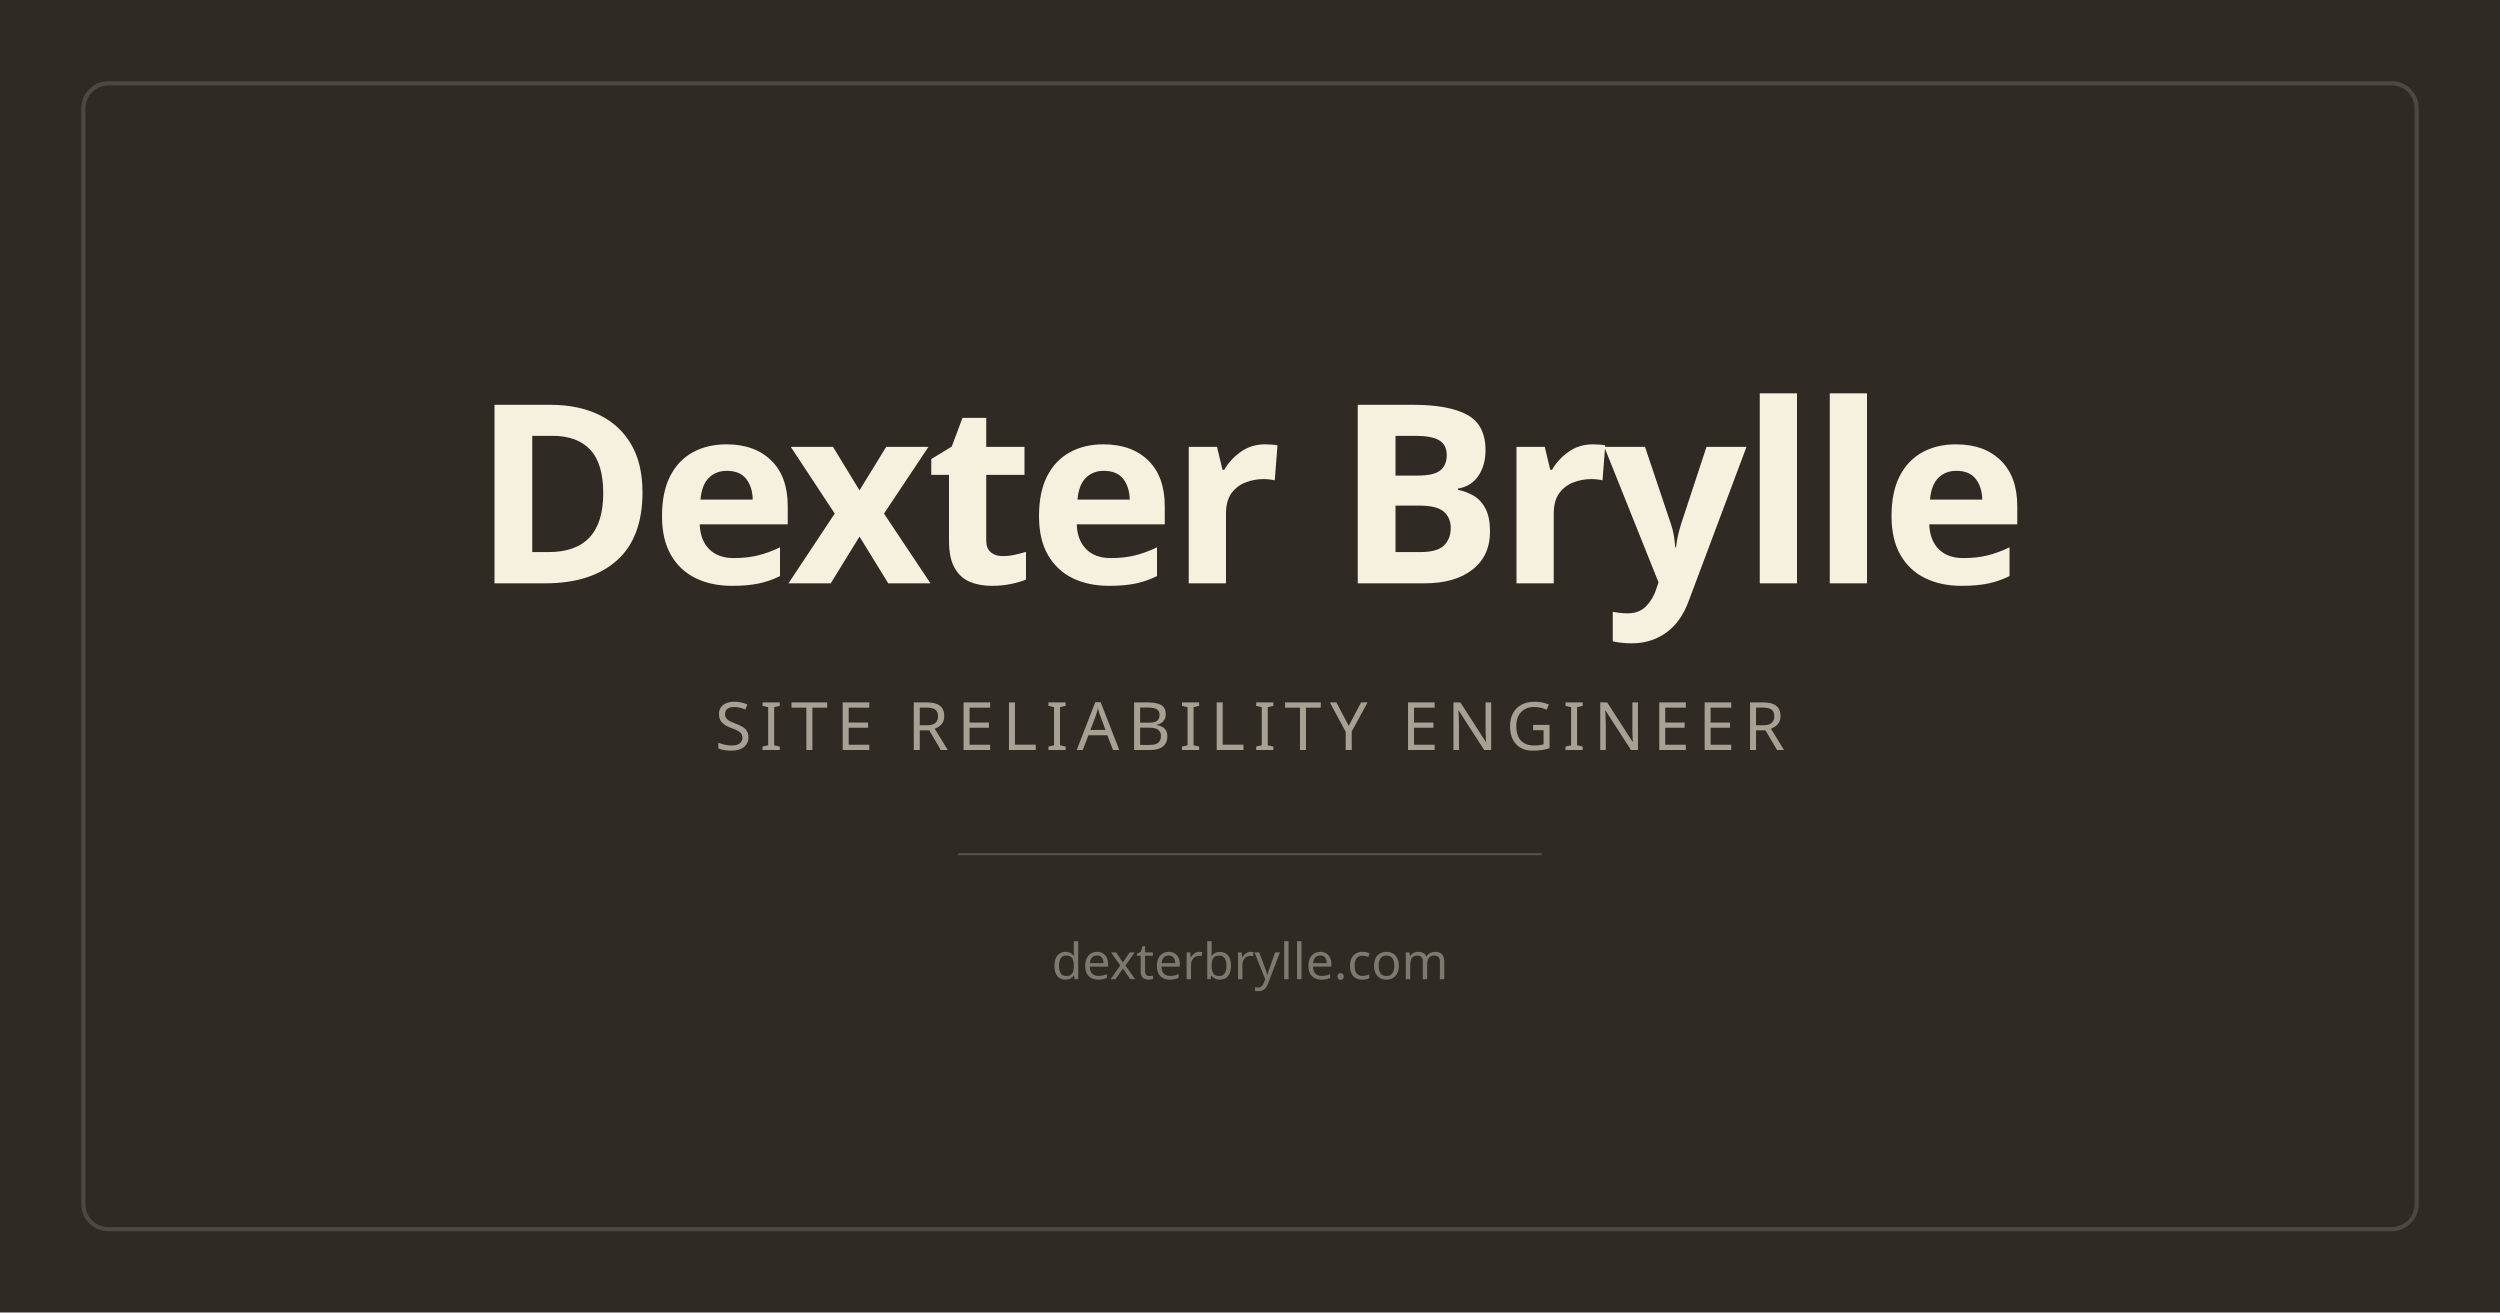
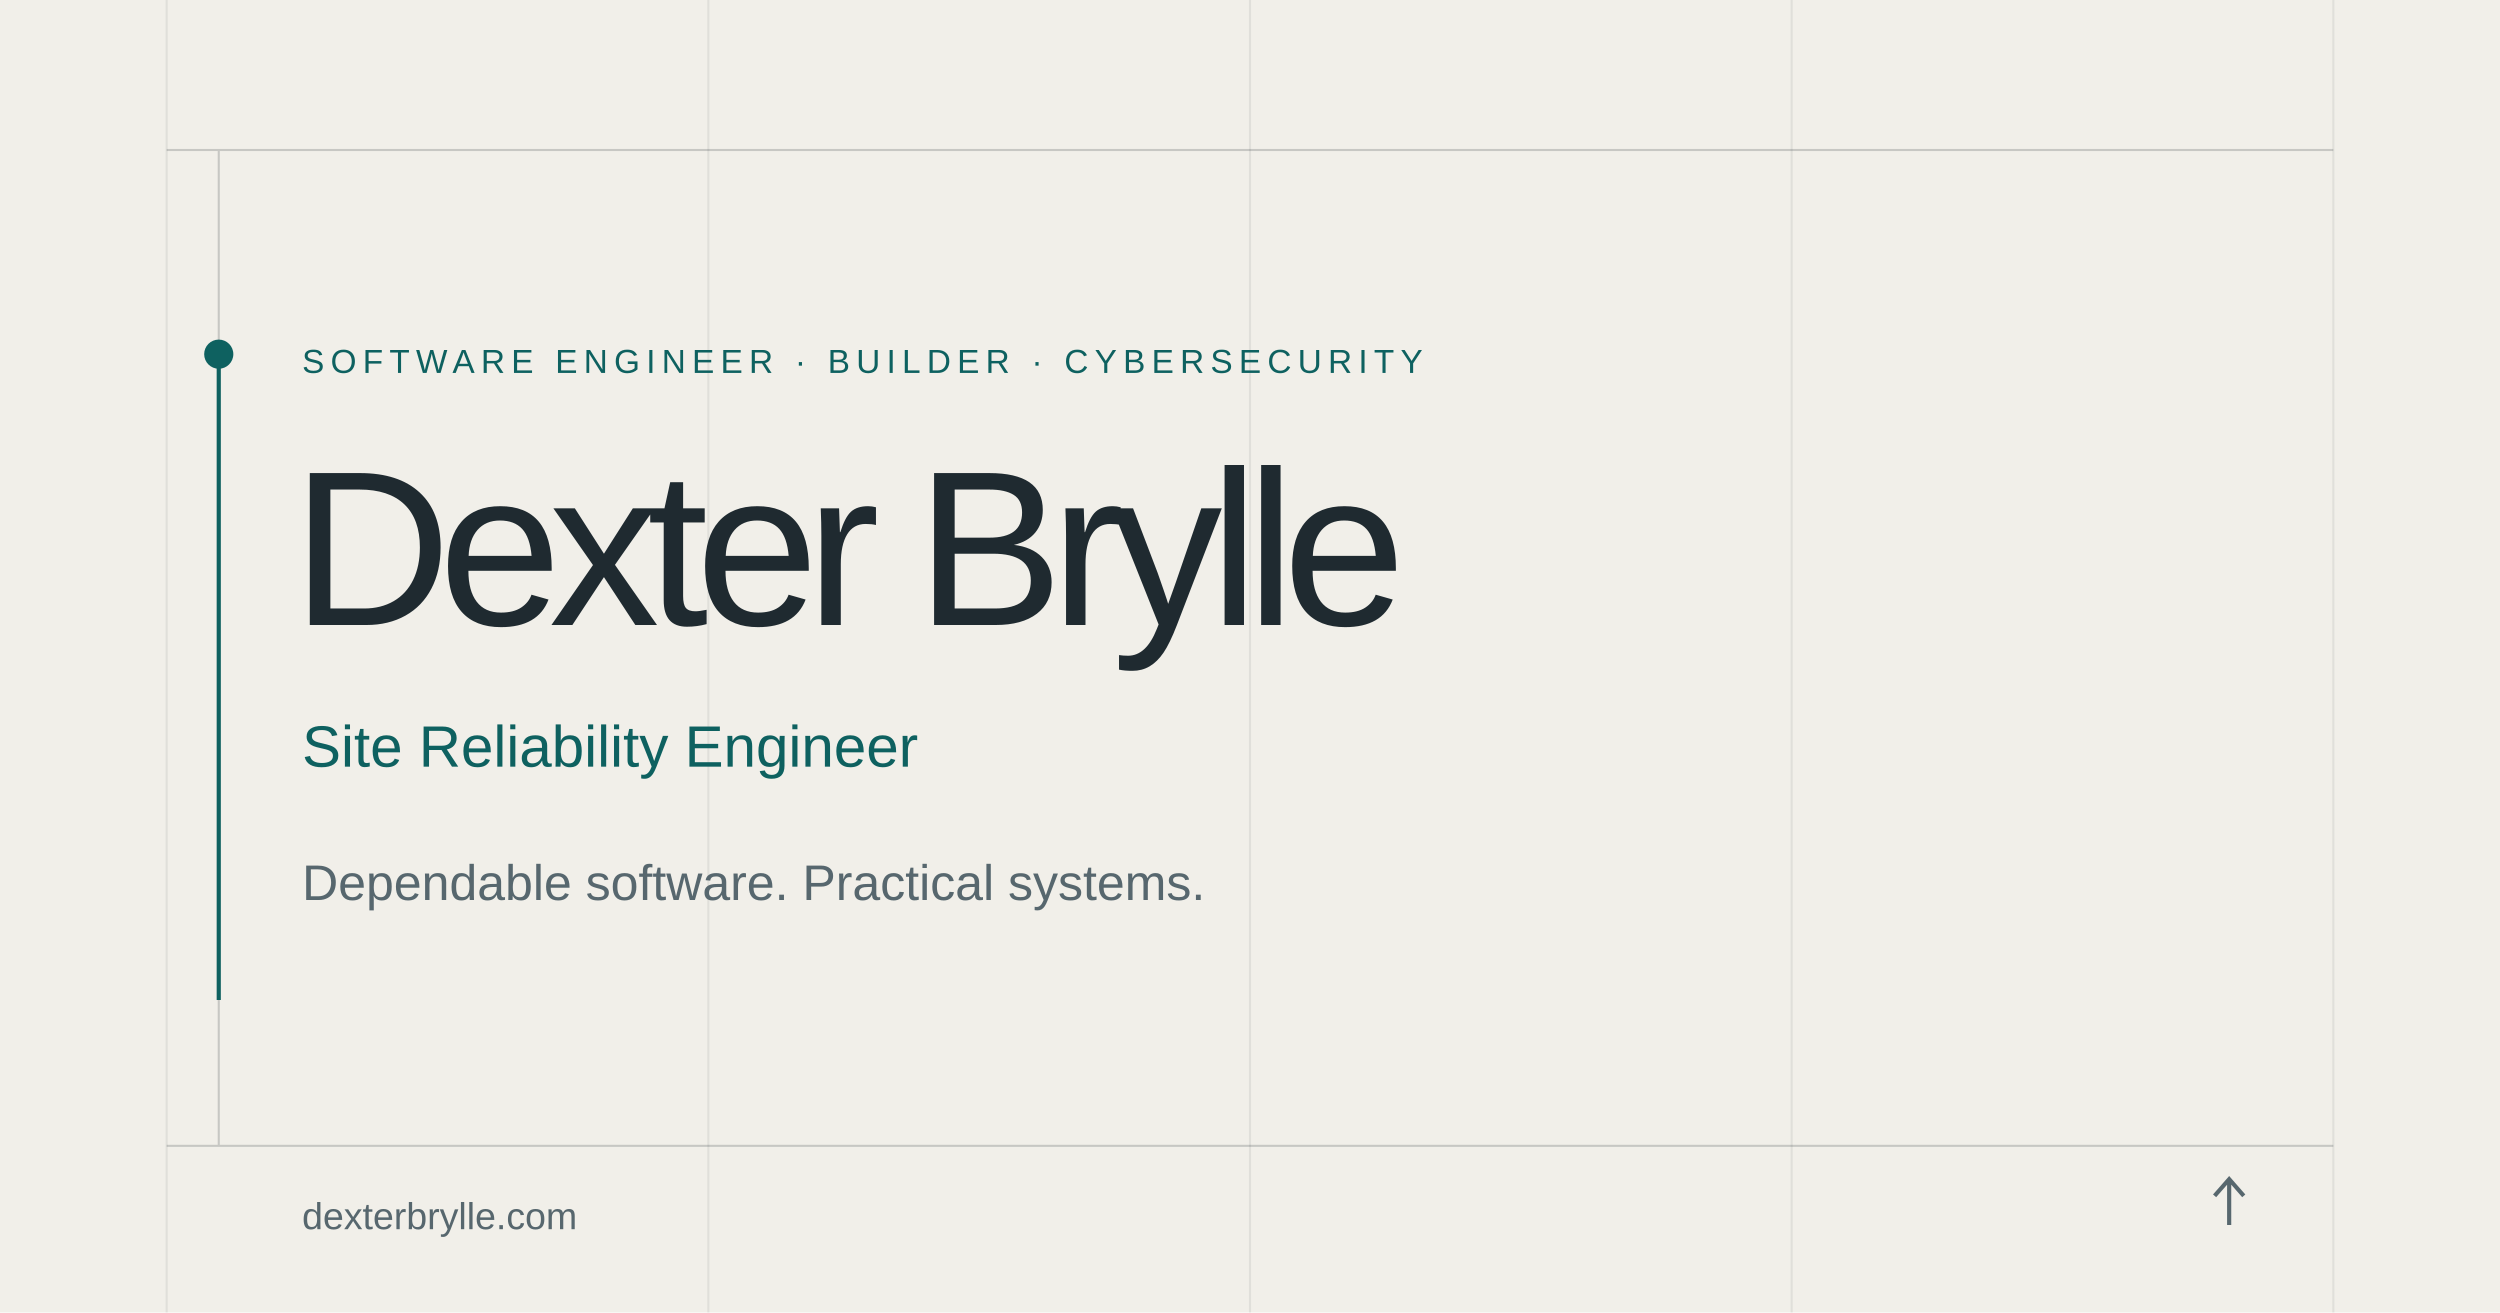
- <svg xmlns="http://www.w3.org/2000/svg" viewBox="0 0 1200 630" aria-hidden="true">
-   <rect width="1200" height="630" fill="#2f2a24" />
-   <rect x="40" y="40" width="1120" height="550" rx="12" fill="none" stroke="#f6f0df" stroke-width="2" opacity="0.15" />
-   <text x="600" y="280" text-anchor="middle" font-family="system-ui, sans-serif" font-size="120" font-weight="700" fill="#f6f0df" letter-spacing="-3">Dexter Brylle</text>
-   <text x="600" y="360" text-anchor="middle" font-family="system-ui, sans-serif" font-size="32" fill="#f6f0df" opacity="0.6" letter-spacing="4">SITE RELIABILITY ENGINEER</text>
-   <line x1="460" y1="410" x2="740" y2="410" stroke="#f6f0df" stroke-width="1" opacity="0.2" />
-   <text x="600" y="470" text-anchor="middle" font-family="system-ui, sans-serif" font-size="24" fill="#f6f0df" opacity="0.4">dexterbrylle.com</text>
+ <svg xmlns="http://www.w3.org/2000/svg" viewBox="0 0 1200 630">
+   <rect width="1200" height="630" fill="#F1EFE9" />
+   <path d="M80 0v630M340 0v630M600 0v630M860 0v630M1120 0v630" stroke="#1F2A30" stroke-opacity=".08" />
+   <path d="M80 72h1040M80 550h1040M105 72v478" stroke="#1F2A30" stroke-opacity=".2" />
+   <path d="M105 170v310" stroke="#0E6160" stroke-width="2" />
+   <circle cx="105" cy="170" r="7" fill="#0E6160" />
+   <g font-family="Archivo, Arial, sans-serif">
+     <text x="145" y="179" font-size="16" letter-spacing="3" fill="#0E6160">SOFTWARE ENGINEER · BUILDER · CYBERSECURITY</text>
+     <text x="140" y="300" font-size="106" letter-spacing="-6" fill="#1F2A30">Dexter Brylle</text>
+     <text x="145" y="368" font-size="28" fill="#0E6160">Site Reliability Engineer</text>
+     <text x="145" y="432" font-size="24" fill="#57676E">Dependable software. Practical systems.</text>
+     <text x="145" y="590" font-size="18" fill="#57676E">dexterbrylle.com</text>
+   </g>
+   <path d="M1070 588v-22m-7 8 7-8 7 8" stroke="#57676E" fill="none" stroke-width="2" />
</svg>
